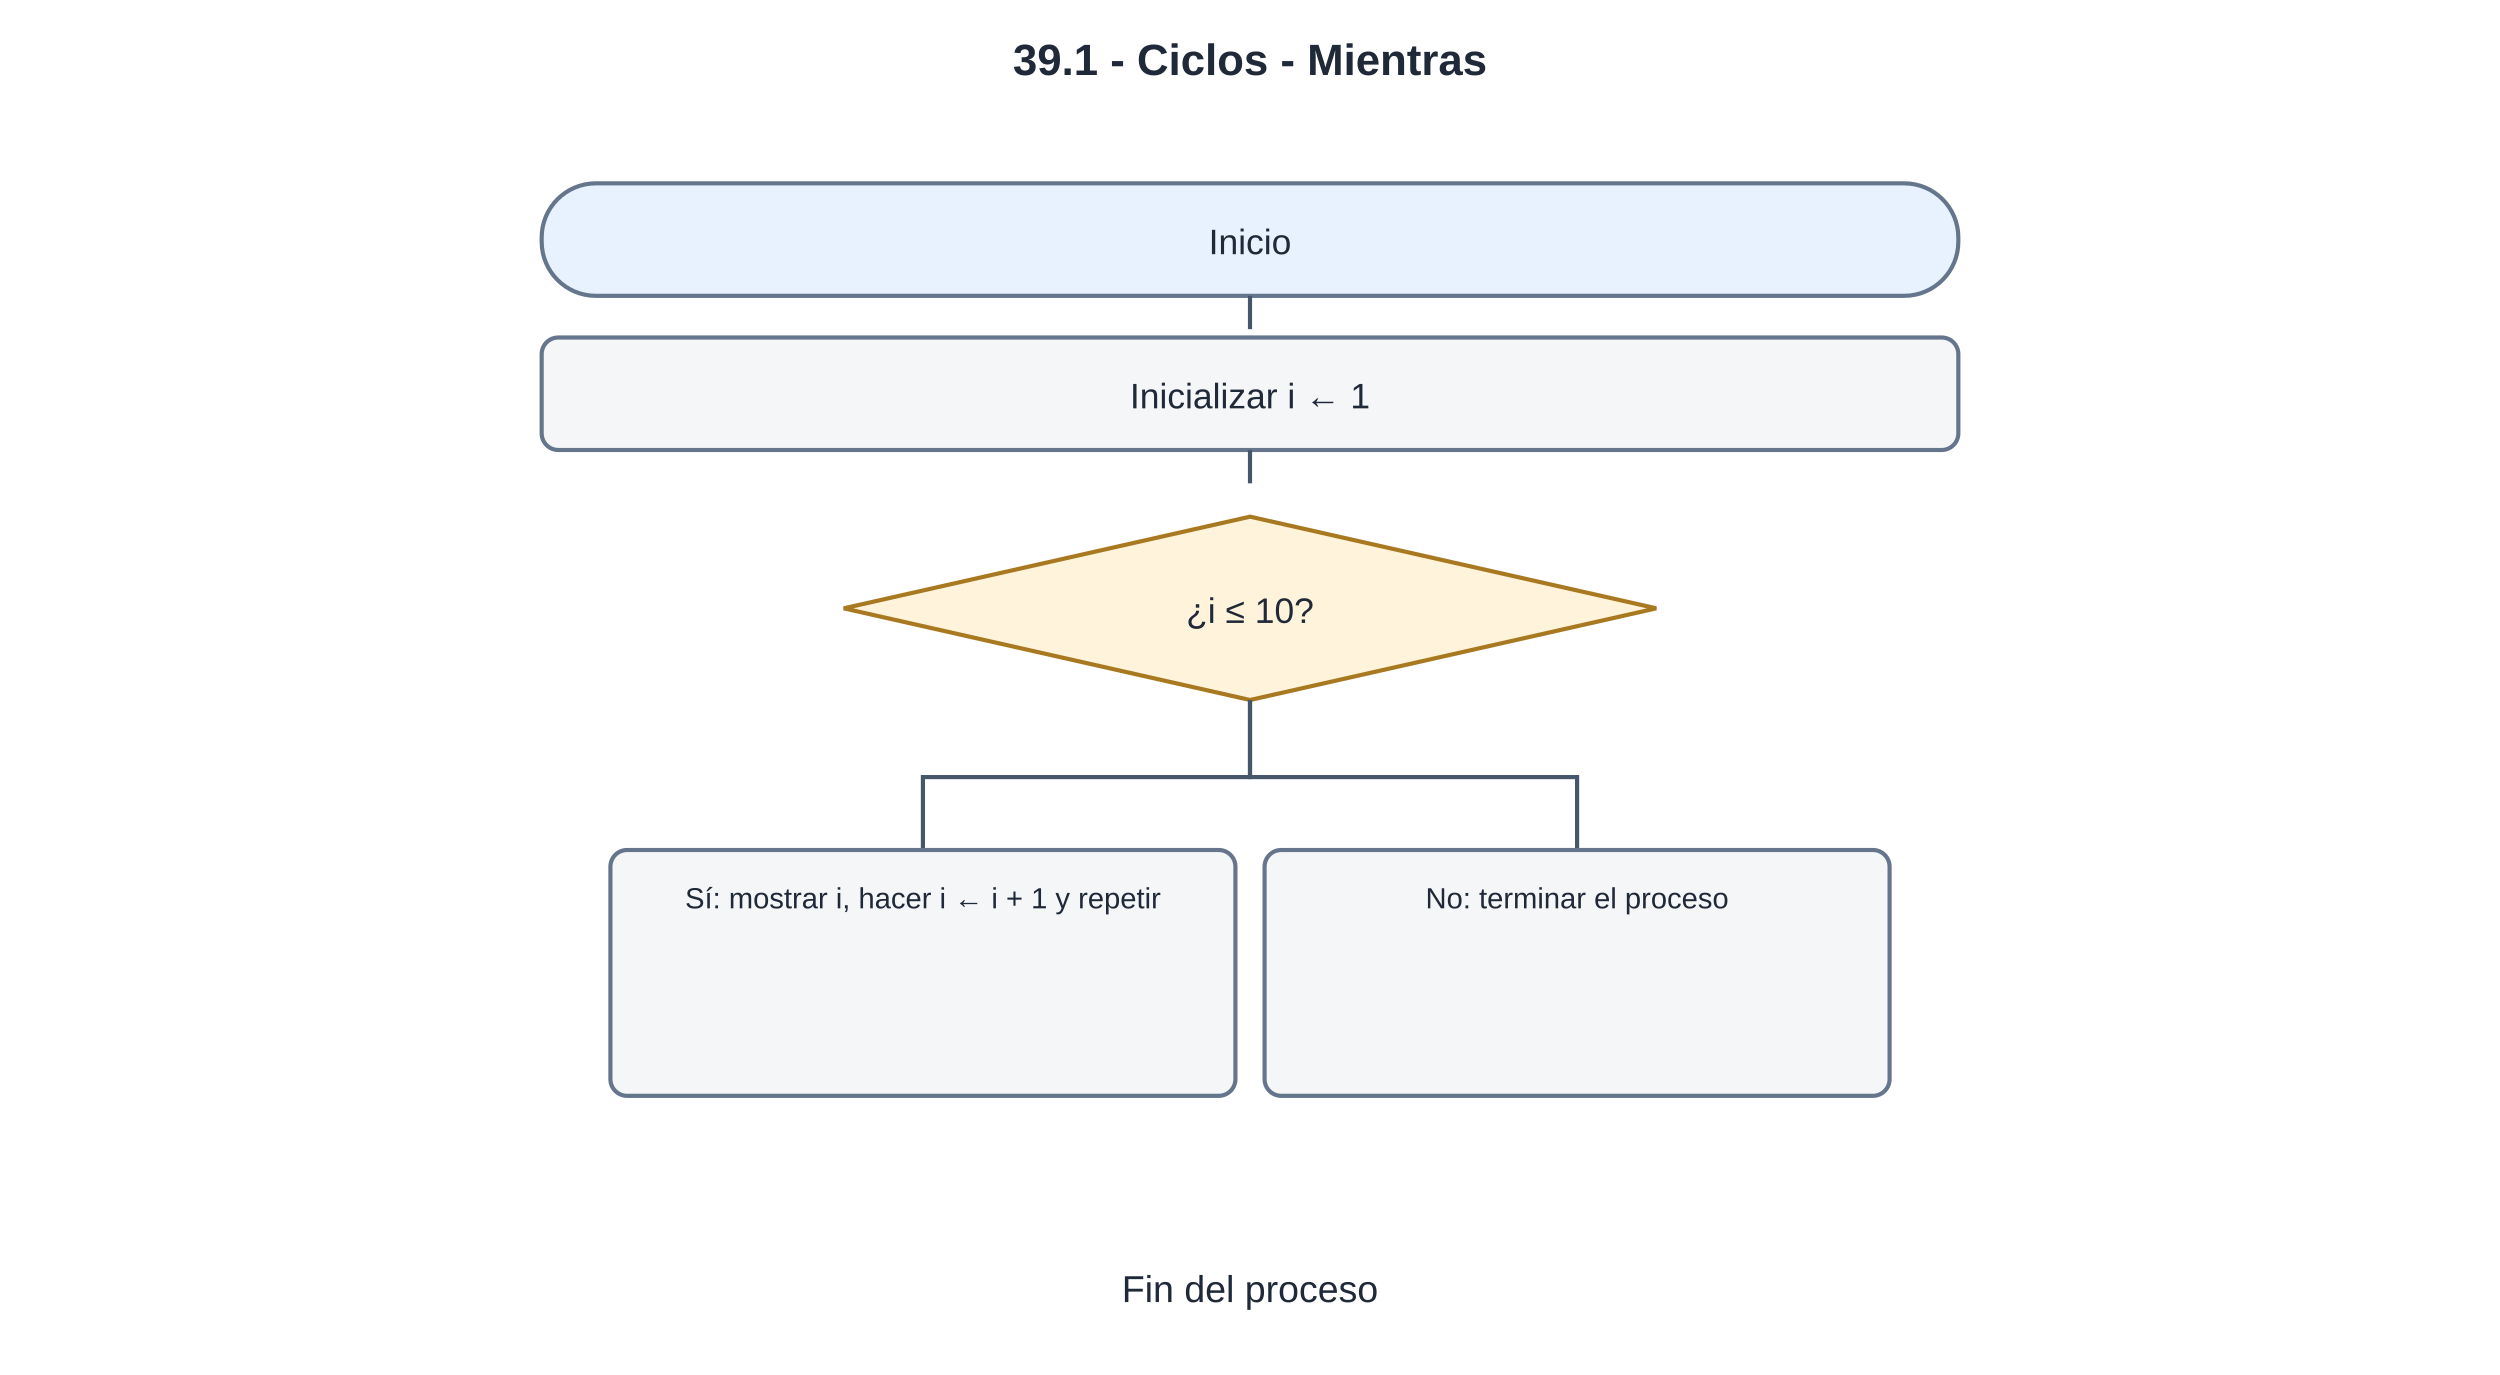
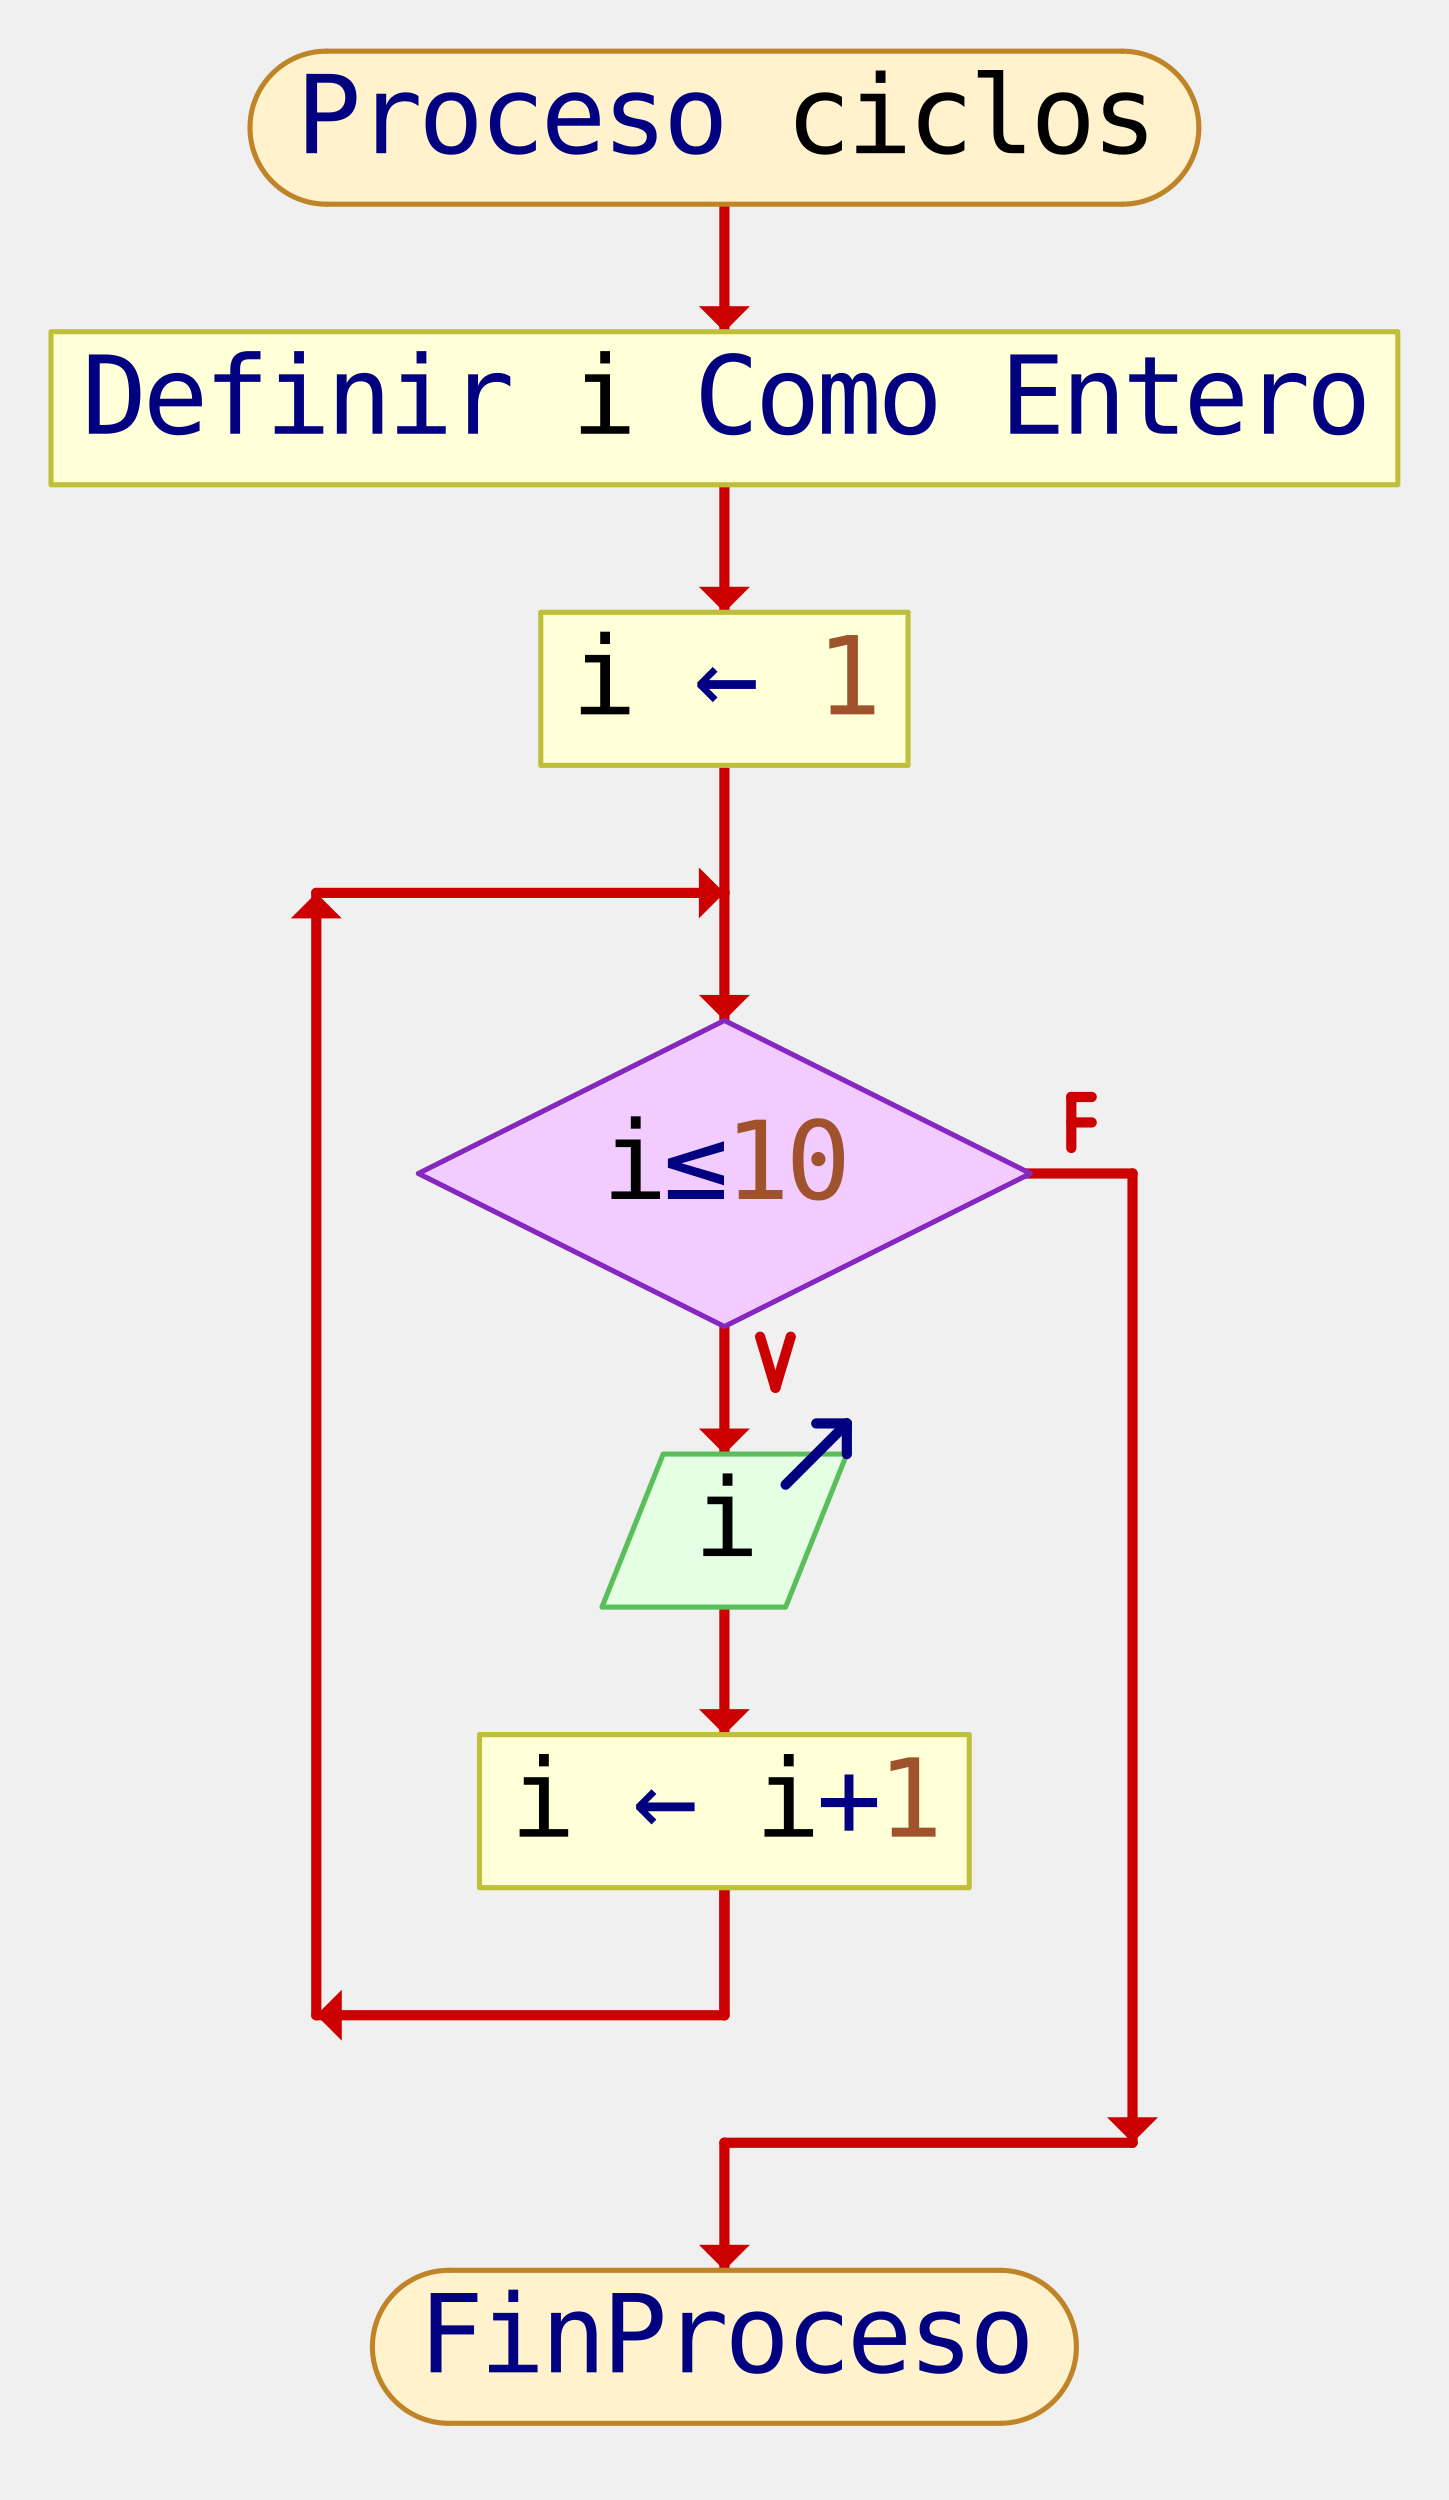
- <svg xmlns="http://www.w3.org/2000/svg" width="1200" height="660" viewBox="0 0 1200 660">
-   <rect width="100%" height="100%" fill="#fff" />
-   <text x="600" y="36" text-anchor="middle" font-family="Arial,sans-serif" font-size="21" font-weight="700" fill="#202938">39.1 - Ciclos - Mientras</text>
-   <rect x="260" y="88" width="680" height="54" rx="26" fill="#e8f2ff" stroke="#65758b" stroke-width="2" />
-   <text x="600" y="122" text-anchor="middle" font-family="Arial,sans-serif" font-size="17" fill="#202938">Inicio</text>
-   <path d="M600 142 V158" stroke="#46576c" stroke-width="2" />
-   <rect x="260" y="162" width="680" height="54" rx="8" fill="#f4f6f8" stroke="#65758b" stroke-width="2" />
-   <text x="600" y="196" text-anchor="middle" font-family="Arial,sans-serif" font-size="17" fill="#202938">Inicializar i ← 1</text>
-   <path d="M600 216 V232" stroke="#46576c" stroke-width="2" />
-   <polygon points="600,248 795,292 600,336 405,292" fill="#fff4db" stroke="#a87920" stroke-width="2" />
-   <text x="600" y="299" text-anchor="middle" font-family="Arial,sans-serif" font-size="17" fill="#202938">¿i ≤ 10?</text>
-   <path d="M600 336 V373 H443 V408" fill="none" stroke="#46576c" stroke-width="2" />
-   <rect x="293" y="408" width="300" height="118" rx="8" fill="#f4f6f8" stroke="#65758b" stroke-width="2" />
-   <text x="443" y="436" text-anchor="middle" font-family="Arial,sans-serif" font-size="14" fill="#202938">Sí: mostrar i, hacer i ← i + 1 y repetir</text>
-   <path d="M600 336 V373 H757 V408" fill="none" stroke="#46576c" stroke-width="2" />
-   <rect x="607" y="408" width="300" height="118" rx="8" fill="#f4f6f8" stroke="#65758b" stroke-width="2" />
-   <text x="757" y="436" text-anchor="middle" font-family="Arial,sans-serif" font-size="14" fill="#202938">No: terminar el proceso</text>
-   <text x="600" y="625" text-anchor="middle" font-family="Arial,sans-serif" font-size="18" fill="#202938">Fin del proceso</text>
+ <svg xmlns="http://www.w3.org/2000/svg" width="10.02cm" height="17.29cm" viewBox="0 0 284 490">
+   <g style="fill:black; stroke:black; stroke-width:1">
+ </g>
+   <g style="stroke-width:2; stroke-linecap:round; stroke-linejoin:round; fill:#FFFFFF; fill-opacity:1.00; stroke:#CC0000; stroke-opacity:1.00;" transform="translate(0 0) scale(1.00 1.00)">
+     <path d="M142 65 L142 40" shape-rendering="auto" />
+   </g>
+   <g style="stroke-width:0; stroke-linecap:round; stroke-linejoin:round; fill:#FFF2CC; fill-opacity:1.00; stroke:#000000; stroke-opacity:0.0;" transform="translate(0 0) scale(1.00 1.00)">
+     <polygon points="64 10 64 40 220 40 220 10 " shape-rendering="auto" style="fill-rule:evenodd;" />
+   </g>
+   <g style="stroke-width:0; stroke-linecap:round; stroke-linejoin:round; fill:#FFF2CC; fill-opacity:1.00; stroke:#000000; stroke-opacity:0.0;" transform="translate(0 0) scale(1.00 1.00)">
+     <ellipse cx="64.00" cy="25.00" rx="15.00" ry="15.00" shape-rendering="auto" />
+   </g>
+   <g style="stroke-width:0; stroke-linecap:round; stroke-linejoin:round; fill:#FFF2CC; fill-opacity:1.00; stroke:#000000; stroke-opacity:0.0;" transform="translate(0 0) scale(1.00 1.00)">
+     <ellipse cx="220.00" cy="25.00" rx="15.00" ry="15.00" shape-rendering="auto" />
+   </g>
+   <g style="stroke-width:1; stroke-linecap:round; stroke-linejoin:round; fill:#FFF2CC; fill-opacity:1.00; stroke:#BF8428; stroke-opacity:1.00;" transform="translate(0 0) scale(1.00 1.00)">
+     <path d="M64 10 L220 10" shape-rendering="auto" />
+   </g>
+   <g style="stroke-width:1; stroke-linecap:round; stroke-linejoin:round; fill:#FFF2CC; fill-opacity:1.00; stroke:#BF8428; stroke-opacity:1.00;" transform="translate(0 0) scale(1.00 1.00)">
+     <path d="M64 40 L220 40" shape-rendering="auto" />
+   </g>
+   <g style="stroke-width:1; stroke-linecap:round; stroke-linejoin:round; fill:#000000; fill-opacity:0.0; stroke:#BF8428; stroke-opacity:1.00;" transform="translate(0 0) scale(1.00 1.00)">
+     <path d="M64.00 10.00 A15.00 15.00 0 0 0 64.00 40.00" shape-rendering="auto" />
+   </g>
+   <g style="stroke-width:1; stroke-linecap:round; stroke-linejoin:round; fill:#000000; fill-opacity:0.0; stroke:#BF8428; stroke-opacity:1.00;" transform="translate(0 0) scale(1.00 1.00)">
+     <path d="M220.00 40.00 A15.00 15.00 0 0 0 220.00 10.00" shape-rendering="auto" />
+   </g>
+   <g style="stroke-width:1; stroke-linecap:round; stroke-linejoin:round; fill:#000000; fill-opacity:0.0; stroke:#BF8428; stroke-opacity:1.00;" transform="translate(0 0) scale(1.00 1.00)">
+     <text x="58.00" y="30.00" textLength="10" style="font-family:Inconsolata; font-weight:400; font-style:normal; font-size:16.00pt; text-decoration: none; fill:#000080; fill-opacity:1.00; stroke:#000080; stroke-opacity:1.00; stroke-width:0; white-space: pre;" xml:space="preserve" transform="rotate(0.00 58.00 30.00)">P</text>
+     <text x="70.00" y="30.00" textLength="10" style="font-family:Inconsolata; font-weight:400; font-style:normal; font-size:16.00pt; text-decoration: none; fill:#000080; fill-opacity:1.00; stroke:#000080; stroke-opacity:1.00; stroke-width:0; white-space: pre;" xml:space="preserve" transform="rotate(0.00 70.00 30.00)">r</text>
+     <text x="82.00" y="30.00" textLength="10" style="font-family:Inconsolata; font-weight:400; font-style:normal; font-size:16.00pt; text-decoration: none; fill:#000080; fill-opacity:1.00; stroke:#000080; stroke-opacity:1.00; stroke-width:0; white-space: pre;" xml:space="preserve" transform="rotate(0.00 82.00 30.00)">o</text>
+     <text x="94.00" y="30.00" textLength="10" style="font-family:Inconsolata; font-weight:400; font-style:normal; font-size:16.00pt; text-decoration: none; fill:#000080; fill-opacity:1.00; stroke:#000080; stroke-opacity:1.00; stroke-width:0; white-space: pre;" xml:space="preserve" transform="rotate(0.00 94.00 30.00)">c</text>
+     <text x="106.00" y="30.00" textLength="10" style="font-family:Inconsolata; font-weight:400; font-style:normal; font-size:16.00pt; text-decoration: none; fill:#000080; fill-opacity:1.00; stroke:#000080; stroke-opacity:1.00; stroke-width:0; white-space: pre;" xml:space="preserve" transform="rotate(0.00 106.00 30.00)">e</text>
+     <text x="118.00" y="30.00" textLength="10" style="font-family:Inconsolata; font-weight:400; font-style:normal; font-size:16.00pt; text-decoration: none; fill:#000080; fill-opacity:1.00; stroke:#000080; stroke-opacity:1.00; stroke-width:0; white-space: pre;" xml:space="preserve" transform="rotate(0.00 118.00 30.00)">s</text>
+     <text x="130.00" y="30.00" textLength="10" style="font-family:Inconsolata; font-weight:400; font-style:normal; font-size:16.00pt; text-decoration: none; fill:#000080; fill-opacity:1.00; stroke:#000080; stroke-opacity:1.00; stroke-width:0; white-space: pre;" xml:space="preserve" transform="rotate(0.00 130.00 30.00)">o</text>
+     <text x="142.00" y="30.00" textLength="10" style="font-family:Inconsolata; font-weight:400; font-style:normal; font-size:16.00pt; text-decoration: none; fill:#000080; fill-opacity:1.00; stroke:#000080; stroke-opacity:1.00; stroke-width:0; white-space: pre;" xml:space="preserve" transform="rotate(0.00 142.00 30.00)"> </text>
+     <text x="154.00" y="30.00" textLength="10" style="font-family:Inconsolata; font-weight:400; font-style:normal; font-size:16.00pt; text-decoration: none; fill:#000000; fill-opacity:1.00; stroke:#000000; stroke-opacity:1.00; stroke-width:0; white-space: pre;" xml:space="preserve" transform="rotate(0.00 154.00 30.00)">c</text>
+     <text x="166.00" y="30.00" textLength="10" style="font-family:Inconsolata; font-weight:400; font-style:normal; font-size:16.00pt; text-decoration: none; fill:#000000; fill-opacity:1.00; stroke:#000000; stroke-opacity:1.00; stroke-width:0; white-space: pre;" xml:space="preserve" transform="rotate(0.00 166.00 30.00)">i</text>
+     <text x="178.00" y="30.00" textLength="10" style="font-family:Inconsolata; font-weight:400; font-style:normal; font-size:16.00pt; text-decoration: none; fill:#000000; fill-opacity:1.00; stroke:#000000; stroke-opacity:1.00; stroke-width:0; white-space: pre;" xml:space="preserve" transform="rotate(0.00 178.00 30.00)">c</text>
+     <text x="190.00" y="30.00" textLength="10" style="font-family:Inconsolata; font-weight:400; font-style:normal; font-size:16.00pt; text-decoration: none; fill:#000000; fill-opacity:1.00; stroke:#000000; stroke-opacity:1.00; stroke-width:0; white-space: pre;" xml:space="preserve" transform="rotate(0.00 190.00 30.00)">l</text>
+     <text x="202.00" y="30.00" textLength="10" style="font-family:Inconsolata; font-weight:400; font-style:normal; font-size:16.00pt; text-decoration: none; fill:#000000; fill-opacity:1.00; stroke:#000000; stroke-opacity:1.00; stroke-width:0; white-space: pre;" xml:space="preserve" transform="rotate(0.00 202.00 30.00)">o</text>
+     <text x="214.00" y="30.00" textLength="10" style="font-family:Inconsolata; font-weight:400; font-style:normal; font-size:16.00pt; text-decoration: none; fill:#000000; fill-opacity:1.00; stroke:#000000; stroke-opacity:1.00; stroke-width:0; white-space: pre;" xml:space="preserve" transform="rotate(0.00 214.00 30.00)">s</text>
+   </g>
+   <g style="stroke-width:0; stroke-linecap:round; stroke-linejoin:round; fill:#CC0000; fill-opacity:1.00; stroke:#000000; stroke-opacity:0.0;" transform="translate(0 0) scale(1.00 1.00)">
+     <polygon points="142 65 137 60 147 60 " shape-rendering="auto" style="fill-rule:evenodd;" />
+   </g>
+   <g style="stroke-width:2; stroke-linecap:round; stroke-linejoin:round; fill:#CC0000; fill-opacity:1.00; stroke:#CC0000; stroke-opacity:1.00;" transform="translate(0 0) scale(1.00 1.00)">
+     <path d="M142 120 L142 95" shape-rendering="auto" />
+   </g>
+   <g style="stroke-width:0; stroke-linecap:round; stroke-linejoin:round; fill:#FFFFD8; fill-opacity:1.00; stroke:#000000; stroke-opacity:0.0;" transform="translate(0 0) scale(1.00 1.00)">
+     <polygon points="10 65 10 95 274 95 274 65 " shape-rendering="auto" style="fill-rule:evenodd;" />
+   </g>
+   <g style="stroke-width:1; stroke-linecap:round; stroke-linejoin:round; fill:#000000; fill-opacity:0.0; stroke:#BFBF3B; stroke-opacity:1.00;" transform="translate(0 0) scale(1.00 1.00)">
+     <polygon points="10 65 10 95 274 95 274 65 " shape-rendering="auto" style="fill-rule:evenodd;" />
+     <text x="16.00" y="85.00" textLength="10" style="font-family:Inconsolata; font-weight:400; font-style:normal; font-size:16.00pt; text-decoration: none; fill:#000080; fill-opacity:1.00; stroke:#000080; stroke-opacity:1.00; stroke-width:0; white-space: pre;" xml:space="preserve" transform="rotate(0.00 16.00 85.00)">D</text>
+     <text x="28.00" y="85.00" textLength="10" style="font-family:Inconsolata; font-weight:400; font-style:normal; font-size:16.00pt; text-decoration: none; fill:#000080; fill-opacity:1.00; stroke:#000080; stroke-opacity:1.00; stroke-width:0; white-space: pre;" xml:space="preserve" transform="rotate(0.00 28.00 85.00)">e</text>
+     <text x="40.00" y="85.00" textLength="10" style="font-family:Inconsolata; font-weight:400; font-style:normal; font-size:16.00pt; text-decoration: none; fill:#000080; fill-opacity:1.00; stroke:#000080; stroke-opacity:1.00; stroke-width:0; white-space: pre;" xml:space="preserve" transform="rotate(0.00 40.00 85.00)">f</text>
+     <text x="52.00" y="85.00" textLength="10" style="font-family:Inconsolata; font-weight:400; font-style:normal; font-size:16.00pt; text-decoration: none; fill:#000080; fill-opacity:1.00; stroke:#000080; stroke-opacity:1.00; stroke-width:0; white-space: pre;" xml:space="preserve" transform="rotate(0.00 52.00 85.00)">i</text>
+     <text x="64.00" y="85.00" textLength="10" style="font-family:Inconsolata; font-weight:400; font-style:normal; font-size:16.00pt; text-decoration: none; fill:#000080; fill-opacity:1.00; stroke:#000080; stroke-opacity:1.00; stroke-width:0; white-space: pre;" xml:space="preserve" transform="rotate(0.00 64.00 85.00)">n</text>
+     <text x="76.00" y="85.00" textLength="10" style="font-family:Inconsolata; font-weight:400; font-style:normal; font-size:16.00pt; text-decoration: none; fill:#000080; fill-opacity:1.00; stroke:#000080; stroke-opacity:1.00; stroke-width:0; white-space: pre;" xml:space="preserve" transform="rotate(0.00 76.00 85.00)">i</text>
+     <text x="88.00" y="85.00" textLength="10" style="font-family:Inconsolata; font-weight:400; font-style:normal; font-size:16.00pt; text-decoration: none; fill:#000080; fill-opacity:1.00; stroke:#000080; stroke-opacity:1.00; stroke-width:0; white-space: pre;" xml:space="preserve" transform="rotate(0.00 88.00 85.00)">r</text>
+     <text x="100.00" y="85.00" textLength="10" style="font-family:Inconsolata; font-weight:400; font-style:normal; font-size:16.00pt; text-decoration: none; fill:#000080; fill-opacity:1.00; stroke:#000080; stroke-opacity:1.00; stroke-width:0; white-space: pre;" xml:space="preserve" transform="rotate(0.00 100.00 85.00)"> </text>
+     <text x="112.00" y="85.00" textLength="10" style="font-family:Inconsolata; font-weight:400; font-style:normal; font-size:16.00pt; text-decoration: none; fill:#000000; fill-opacity:1.00; stroke:#000000; stroke-opacity:1.00; stroke-width:0; white-space: pre;" xml:space="preserve" transform="rotate(0.00 112.00 85.00)">i</text>
+     <text x="124.00" y="85.00" textLength="10" style="font-family:Inconsolata; font-weight:400; font-style:normal; font-size:16.00pt; text-decoration: none; fill:#000080; fill-opacity:1.00; stroke:#000080; stroke-opacity:1.00; stroke-width:0; white-space: pre;" xml:space="preserve" transform="rotate(0.00 124.00 85.00)"> </text>
+     <text x="136.00" y="85.00" textLength="10" style="font-family:Inconsolata; font-weight:400; font-style:normal; font-size:16.00pt; text-decoration: none; fill:#000080; fill-opacity:1.00; stroke:#000080; stroke-opacity:1.00; stroke-width:0; white-space: pre;" xml:space="preserve" transform="rotate(0.00 136.00 85.00)">C</text>
+     <text x="148.00" y="85.00" textLength="10" style="font-family:Inconsolata; font-weight:400; font-style:normal; font-size:16.00pt; text-decoration: none; fill:#000080; fill-opacity:1.00; stroke:#000080; stroke-opacity:1.00; stroke-width:0; white-space: pre;" xml:space="preserve" transform="rotate(0.00 148.00 85.00)">o</text>
+     <text x="160.00" y="85.00" textLength="10" style="font-family:Inconsolata; font-weight:400; font-style:normal; font-size:16.00pt; text-decoration: none; fill:#000080; fill-opacity:1.00; stroke:#000080; stroke-opacity:1.00; stroke-width:0; white-space: pre;" xml:space="preserve" transform="rotate(0.00 160.00 85.00)">m</text>
+     <text x="172.00" y="85.00" textLength="10" style="font-family:Inconsolata; font-weight:400; font-style:normal; font-size:16.00pt; text-decoration: none; fill:#000080; fill-opacity:1.00; stroke:#000080; stroke-opacity:1.00; stroke-width:0; white-space: pre;" xml:space="preserve" transform="rotate(0.00 172.00 85.00)">o</text>
+     <text x="184.00" y="85.00" textLength="10" style="font-family:Inconsolata; font-weight:400; font-style:normal; font-size:16.00pt; text-decoration: none; fill:#000080; fill-opacity:1.00; stroke:#000080; stroke-opacity:1.00; stroke-width:0; white-space: pre;" xml:space="preserve" transform="rotate(0.00 184.00 85.00)"> </text>
+     <text x="196.00" y="85.00" textLength="10" style="font-family:Inconsolata; font-weight:400; font-style:normal; font-size:16.00pt; text-decoration: none; fill:#000080; fill-opacity:1.00; stroke:#000080; stroke-opacity:1.00; stroke-width:0; white-space: pre;" xml:space="preserve" transform="rotate(0.00 196.00 85.00)">E</text>
+     <text x="208.00" y="85.00" textLength="10" style="font-family:Inconsolata; font-weight:400; font-style:normal; font-size:16.00pt; text-decoration: none; fill:#000080; fill-opacity:1.00; stroke:#000080; stroke-opacity:1.00; stroke-width:0; white-space: pre;" xml:space="preserve" transform="rotate(0.00 208.00 85.00)">n</text>
+     <text x="220.00" y="85.00" textLength="10" style="font-family:Inconsolata; font-weight:400; font-style:normal; font-size:16.00pt; text-decoration: none; fill:#000080; fill-opacity:1.00; stroke:#000080; stroke-opacity:1.00; stroke-width:0; white-space: pre;" xml:space="preserve" transform="rotate(0.00 220.00 85.00)">t</text>
+     <text x="232.00" y="85.00" textLength="10" style="font-family:Inconsolata; font-weight:400; font-style:normal; font-size:16.00pt; text-decoration: none; fill:#000080; fill-opacity:1.00; stroke:#000080; stroke-opacity:1.00; stroke-width:0; white-space: pre;" xml:space="preserve" transform="rotate(0.00 232.00 85.00)">e</text>
+     <text x="244.00" y="85.00" textLength="10" style="font-family:Inconsolata; font-weight:400; font-style:normal; font-size:16.00pt; text-decoration: none; fill:#000080; fill-opacity:1.00; stroke:#000080; stroke-opacity:1.00; stroke-width:0; white-space: pre;" xml:space="preserve" transform="rotate(0.00 244.00 85.00)">r</text>
+     <text x="256.00" y="85.00" textLength="10" style="font-family:Inconsolata; font-weight:400; font-style:normal; font-size:16.00pt; text-decoration: none; fill:#000080; fill-opacity:1.00; stroke:#000080; stroke-opacity:1.00; stroke-width:0; white-space: pre;" xml:space="preserve" transform="rotate(0.00 256.00 85.00)">o</text>
+   </g>
+   <g style="stroke-width:0; stroke-linecap:round; stroke-linejoin:round; fill:#CC0000; fill-opacity:1.00; stroke:#000000; stroke-opacity:0.0;" transform="translate(0 0) scale(1.00 1.00)">
+     <polygon points="142 120 137 115 147 115 " shape-rendering="auto" style="fill-rule:evenodd;" />
+   </g>
+   <g style="stroke-width:2; stroke-linecap:round; stroke-linejoin:round; fill:#CC0000; fill-opacity:1.00; stroke:#CC0000; stroke-opacity:1.00;" transform="translate(0 0) scale(1.00 1.00)">
+     <path d="M142 175 L142 150" shape-rendering="auto" />
+   </g>
+   <g style="stroke-width:0; stroke-linecap:round; stroke-linejoin:round; fill:#FFFFD8; fill-opacity:1.00; stroke:#000000; stroke-opacity:0.0;" transform="translate(0 0) scale(1.00 1.00)">
+     <polygon points="106 120 106 150 178 150 178 120 " shape-rendering="auto" style="fill-rule:evenodd;" />
+   </g>
+   <g style="stroke-width:1; stroke-linecap:round; stroke-linejoin:round; fill:#000000; fill-opacity:0.0; stroke:#BFBF3B; stroke-opacity:1.00;" transform="translate(0 0) scale(1.00 1.00)">
+     <polygon points="106 120 106 150 178 150 178 120 " shape-rendering="auto" style="fill-rule:evenodd;" />
+     <text x="112.00" y="140.00" textLength="10" style="font-family:Inconsolata; font-weight:400; font-style:normal; font-size:16.00pt; text-decoration: none; fill:#000000; fill-opacity:1.00; stroke:#000000; stroke-opacity:1.00; stroke-width:0; white-space: pre;" xml:space="preserve" transform="rotate(0.00 112.00 140.00)">i</text>
+     <text x="124.00" y="140.00" textLength="10" style="font-family:Inconsolata; font-weight:400; font-style:normal; font-size:16.00pt; text-decoration: none; fill:#000080; fill-opacity:1.00; stroke:#000080; stroke-opacity:1.00; stroke-width:0; white-space: pre;" xml:space="preserve" transform="rotate(0.00 124.00 140.00)"> </text>
+     <text x="136.00" y="140.00" textLength="10" style="font-family:Inconsolata; font-weight:400; font-style:normal; font-size:16.00pt; text-decoration: none; fill:#000080; fill-opacity:1.00; stroke:#000080; stroke-opacity:1.00; stroke-width:0; white-space: pre;" xml:space="preserve" transform="rotate(0.00 136.00 140.00)">←</text>
+     <text x="148.00" y="140.00" textLength="10" style="font-family:Inconsolata; font-weight:400; font-style:normal; font-size:16.00pt; text-decoration: none; fill:#000080; fill-opacity:1.00; stroke:#000080; stroke-opacity:1.00; stroke-width:0; white-space: pre;" xml:space="preserve" transform="rotate(0.00 148.00 140.00)"> </text>
+     <text x="160.00" y="140.00" textLength="10" style="font-family:Inconsolata; font-weight:400; font-style:normal; font-size:16.00pt; text-decoration: none; fill:#A0522D; fill-opacity:1.00; stroke:#A0522D; stroke-opacity:1.00; stroke-width:0; white-space: pre;" xml:space="preserve" transform="rotate(0.00 160.00 140.00)">1</text>
+   </g>
+   <g style="stroke-width:2; stroke-linecap:round; stroke-linejoin:round; fill:#000000; fill-opacity:0.0; stroke:#CC0000; stroke-opacity:1.00;" transform="translate(0 0) scale(1.00 1.00)">
+     <path d="M152 272 L149 262" shape-rendering="auto" />
+   </g>
+   <g style="stroke-width:2; stroke-linecap:round; stroke-linejoin:round; fill:#000000; fill-opacity:0.0; stroke:#CC0000; stroke-opacity:1.00;" transform="translate(0 0) scale(1.00 1.00)">
+     <path d="M152 272 L155 262" shape-rendering="auto" />
+   </g>
+   <g style="stroke-width:2; stroke-linecap:round; stroke-linejoin:round; fill:#000000; fill-opacity:0.0; stroke:#CC0000; stroke-opacity:1.00;" transform="translate(0 0) scale(1.00 1.00)">
+     <path d="M210 225 L210 215" shape-rendering="auto" />
+   </g>
+   <g style="stroke-width:2; stroke-linecap:round; stroke-linejoin:round; fill:#000000; fill-opacity:0.0; stroke:#CC0000; stroke-opacity:1.00;" transform="translate(0 0) scale(1.00 1.00)">
+     <path d="M210 215 L214 215" shape-rendering="auto" />
+   </g>
+   <g style="stroke-width:2; stroke-linecap:round; stroke-linejoin:round; fill:#000000; fill-opacity:0.0; stroke:#CC0000; stroke-opacity:1.00;" transform="translate(0 0) scale(1.00 1.00)">
+     <path d="M210 220 L214 220" shape-rendering="auto" />
+   </g>
+   <g style="stroke-width:2; stroke-linecap:round; stroke-linejoin:round; fill:#000000; fill-opacity:0.0; stroke:#CC0000; stroke-opacity:1.00;" transform="translate(0 0) scale(1.00 1.00)">
+     <path d="M142 175 L142 200" shape-rendering="auto" />
+   </g>
+   <g style="stroke-width:2; stroke-linecap:round; stroke-linejoin:round; fill:#000000; fill-opacity:0.0; stroke:#CC0000; stroke-opacity:1.00;" transform="translate(0 0) scale(1.00 1.00)">
+     <path d="M142 370 L142 395" shape-rendering="auto" />
+   </g>
+   <g style="stroke-width:2; stroke-linecap:round; stroke-linejoin:round; fill:#000000; fill-opacity:0.0; stroke:#CC0000; stroke-opacity:1.00;" transform="translate(0 0) scale(1.00 1.00)">
+     <path d="M142 395 L62 395" shape-rendering="auto" />
+   </g>
+   <g style="stroke-width:0; stroke-linecap:round; stroke-linejoin:round; fill:#CC0000; fill-opacity:1.00; stroke:#000000; stroke-opacity:0.0;" transform="translate(0 0) scale(1.00 1.00)">
+     <polygon points="67 400 67 390 62 395 " shape-rendering="auto" style="fill-rule:evenodd;" />
+   </g>
+   <g style="stroke-width:2; stroke-linecap:round; stroke-linejoin:round; fill:#CC0000; fill-opacity:1.00; stroke:#CC0000; stroke-opacity:1.00;" transform="translate(0 0) scale(1.00 1.00)">
+     <path d="M62 395 L62 175" shape-rendering="auto" />
+   </g>
+   <g style="stroke-width:0; stroke-linecap:round; stroke-linejoin:round; fill:#CC0000; fill-opacity:1.00; stroke:#000000; stroke-opacity:0.0;" transform="translate(0 0) scale(1.00 1.00)">
+     <polygon points="62 175 57 180 67 180 " shape-rendering="auto" style="fill-rule:evenodd;" />
+   </g>
+   <g style="stroke-width:2; stroke-linecap:round; stroke-linejoin:round; fill:#CC0000; fill-opacity:1.00; stroke:#CC0000; stroke-opacity:1.00;" transform="translate(0 0) scale(1.00 1.00)">
+     <path d="M62 175 L142 175" shape-rendering="auto" />
+   </g>
+   <g style="stroke-width:0; stroke-linecap:round; stroke-linejoin:round; fill:#CC0000; fill-opacity:1.00; stroke:#000000; stroke-opacity:0.0;" transform="translate(0 0) scale(1.00 1.00)">
+     <polygon points="137 180 137 170 142 175 " shape-rendering="auto" style="fill-rule:evenodd;" />
+   </g>
+   <g style="stroke-width:2; stroke-linecap:round; stroke-linejoin:round; fill:#CC0000; fill-opacity:1.00; stroke:#CC0000; stroke-opacity:1.00;" transform="translate(0 0) scale(1.00 1.00)">
+     <path d="M142 230 L222 230" shape-rendering="auto" />
+   </g>
+   <g style="stroke-width:2; stroke-linecap:round; stroke-linejoin:round; fill:#CC0000; fill-opacity:1.00; stroke:#CC0000; stroke-opacity:1.00;" transform="translate(0 0) scale(1.00 1.00)">
+     <path d="M222 230 L222 420" shape-rendering="auto" />
+   </g>
+   <g style="stroke-width:0; stroke-linecap:round; stroke-linejoin:round; fill:#CC0000; fill-opacity:1.00; stroke:#000000; stroke-opacity:0.0;" transform="translate(0 0) scale(1.00 1.00)">
+     <polygon points="222 420 217 415 227 415 " shape-rendering="auto" style="fill-rule:evenodd;" />
+   </g>
+   <g style="stroke-width:2; stroke-linecap:round; stroke-linejoin:round; fill:#CC0000; fill-opacity:1.00; stroke:#CC0000; stroke-opacity:1.00;" transform="translate(0 0) scale(1.00 1.00)">
+     <path d="M142 420 L222 420" shape-rendering="auto" />
+   </g>
+   <g style="stroke-width:2; stroke-linecap:round; stroke-linejoin:round; fill:#CC0000; fill-opacity:1.00; stroke:#CC0000; stroke-opacity:1.00;" transform="translate(0 0) scale(1.00 1.00)">
+     <path d="M142 260 L142 285" shape-rendering="auto" />
+   </g>
+   <g style="stroke-width:0; stroke-linecap:round; stroke-linejoin:round; fill:#CC0000; fill-opacity:1.00; stroke:#000000; stroke-opacity:0.0;" transform="translate(0 0) scale(1.00 1.00)">
+     <polygon points="142 200 137 195 147 195 " shape-rendering="auto" style="fill-rule:evenodd;" />
+   </g>
+   <g style="stroke-width:2; stroke-linecap:round; stroke-linejoin:round; fill:#CC0000; fill-opacity:1.00; stroke:#CC0000; stroke-opacity:1.00;" transform="translate(0 0) scale(1.00 1.00)">
+     <path d="M142 445 L142 420" shape-rendering="auto" />
+   </g>
+   <g style="stroke-width:0; stroke-linecap:round; stroke-linejoin:round; fill:#F2CCFF; fill-opacity:1.00; stroke:#000000; stroke-opacity:0.0;" transform="translate(0 0) scale(1.00 1.00)">
+     <polygon points="142 200 202 230 142 260 82 230 " shape-rendering="auto" style="fill-rule:evenodd;" />
+   </g>
+   <g style="stroke-width:1; stroke-linecap:round; stroke-linejoin:round; fill:#000000; fill-opacity:0.0; stroke:#8428BF; stroke-opacity:1.00;" transform="translate(0 0) scale(1.00 1.00)">
+     <polygon points="142 200 202 230 142 260 82 230 " shape-rendering="auto" style="fill-rule:evenodd;" />
+     <text x="118.00" y="235.00" textLength="10" style="font-family:Inconsolata; font-weight:400; font-style:normal; font-size:16.00pt; text-decoration: none; fill:#000000; fill-opacity:1.00; stroke:#000000; stroke-opacity:1.00; stroke-width:0; white-space: pre;" xml:space="preserve" transform="rotate(0.00 118.00 235.00)">i</text>
+     <text x="130.00" y="235.00" textLength="10" style="font-family:Inconsolata; font-weight:400; font-style:normal; font-size:16.00pt; text-decoration: none; fill:#000080; fill-opacity:1.00; stroke:#000080; stroke-opacity:1.00; stroke-width:0; white-space: pre;" xml:space="preserve" transform="rotate(0.00 130.00 235.00)">≤</text>
+     <text x="142.00" y="235.00" textLength="10" style="font-family:Inconsolata; font-weight:400; font-style:normal; font-size:16.00pt; text-decoration: none; fill:#A0522D; fill-opacity:1.00; stroke:#A0522D; stroke-opacity:1.00; stroke-width:0; white-space: pre;" xml:space="preserve" transform="rotate(0.00 142.00 235.00)">1</text>
+     <text x="154.00" y="235.00" textLength="10" style="font-family:Inconsolata; font-weight:400; font-style:normal; font-size:16.00pt; text-decoration: none; fill:#A0522D; fill-opacity:1.00; stroke:#A0522D; stroke-opacity:1.00; stroke-width:0; white-space: pre;" xml:space="preserve" transform="rotate(0.00 154.00 235.00)">0</text>
+   </g>
+   <g style="stroke-width:0; stroke-linecap:round; stroke-linejoin:round; fill:#CC0000; fill-opacity:1.00; stroke:#000000; stroke-opacity:0.0;" transform="translate(0 0) scale(1.00 1.00)">
+     <polygon points="142 285 137 280 147 280 " shape-rendering="auto" style="fill-rule:evenodd;" />
+   </g>
+   <g style="stroke-width:2; stroke-linecap:round; stroke-linejoin:round; fill:#CC0000; fill-opacity:1.00; stroke:#CC0000; stroke-opacity:1.00;" transform="translate(0 0) scale(1.00 1.00)">
+     <path d="M142 340 L142 315" shape-rendering="auto" />
+   </g>
+   <g style="stroke-width:0; stroke-linecap:round; stroke-linejoin:round; fill:#E5FFE5; fill-opacity:1.00; stroke:#000000; stroke-opacity:0.0;" transform="translate(0 0) scale(1.00 1.00)">
+     <polygon points="166 285 130 285 118 315 154 315 " shape-rendering="auto" style="fill-rule:evenodd;" />
+   </g>
+   <g style="stroke-width:1; stroke-linecap:round; stroke-linejoin:round; fill:#000000; fill-opacity:0.0; stroke:#5ABF5A; stroke-opacity:1.00;" transform="translate(0 0) scale(1.00 1.00)">
+     <polygon points="166 285 130 285 118 315 154 315 " shape-rendering="auto" style="fill-rule:evenodd;" />
+   </g>
+   <g style="stroke-width:2; stroke-linecap:round; stroke-linejoin:round; fill:#000000; fill-opacity:0.0; stroke:#000080; stroke-opacity:1.00;" transform="translate(0 0) scale(1.00 1.00)">
+     <path d="M154 291 L166 279" shape-rendering="auto" />
+   </g>
+   <g style="stroke-width:2; stroke-linecap:round; stroke-linejoin:round; fill:#000000; fill-opacity:0.0; stroke:#000080; stroke-opacity:1.00;" transform="translate(0 0) scale(1.00 1.00)">
+     <path d="M166 279 L160 279" shape-rendering="auto" />
+   </g>
+   <g style="stroke-width:2; stroke-linecap:round; stroke-linejoin:round; fill:#000000; fill-opacity:0.0; stroke:#000080; stroke-opacity:1.00;" transform="translate(0 0) scale(1.00 1.00)">
+     <path d="M166 279 L166 285" shape-rendering="auto" />
+     <text x="136.00" y="305.00" textLength="10" style="font-family:Inconsolata; font-weight:400; font-style:normal; font-size:16.00pt; text-decoration: none; fill:#000000; fill-opacity:1.00; stroke:#000000; stroke-opacity:1.00; stroke-width:0; white-space: pre;" xml:space="preserve" transform="rotate(0.00 136.00 305.00)">i</text>
+   </g>
+   <g style="stroke-width:0; stroke-linecap:round; stroke-linejoin:round; fill:#CC0000; fill-opacity:1.00; stroke:#000000; stroke-opacity:0.0;" transform="translate(0 0) scale(1.00 1.00)">
+     <polygon points="142 340 137 335 147 335 " shape-rendering="auto" style="fill-rule:evenodd;" />
+   </g>
+   <g style="stroke-width:2; stroke-linecap:round; stroke-linejoin:round; fill:#CC0000; fill-opacity:1.00; stroke:#CC0000; stroke-opacity:1.00;" transform="translate(0 0) scale(1.00 1.00)">
+     <path d="M142 395 L142 370" shape-rendering="auto" />
+   </g>
+   <g style="stroke-width:0; stroke-linecap:round; stroke-linejoin:round; fill:#FFFFD8; fill-opacity:1.00; stroke:#000000; stroke-opacity:0.0;" transform="translate(0 0) scale(1.00 1.00)">
+     <polygon points="94 340 94 370 190 370 190 340 " shape-rendering="auto" style="fill-rule:evenodd;" />
+   </g>
+   <g style="stroke-width:1; stroke-linecap:round; stroke-linejoin:round; fill:#000000; fill-opacity:0.0; stroke:#BFBF3B; stroke-opacity:1.00;" transform="translate(0 0) scale(1.00 1.00)">
+     <polygon points="94 340 94 370 190 370 190 340 " shape-rendering="auto" style="fill-rule:evenodd;" />
+     <text x="100.00" y="360.00" textLength="10" style="font-family:Inconsolata; font-weight:400; font-style:normal; font-size:16.00pt; text-decoration: none; fill:#000000; fill-opacity:1.00; stroke:#000000; stroke-opacity:1.00; stroke-width:0; white-space: pre;" xml:space="preserve" transform="rotate(0.00 100.00 360.00)">i</text>
+     <text x="112.00" y="360.00" textLength="10" style="font-family:Inconsolata; font-weight:400; font-style:normal; font-size:16.00pt; text-decoration: none; fill:#000080; fill-opacity:1.00; stroke:#000080; stroke-opacity:1.00; stroke-width:0; white-space: pre;" xml:space="preserve" transform="rotate(0.00 112.00 360.00)"> </text>
+     <text x="124.00" y="360.00" textLength="10" style="font-family:Inconsolata; font-weight:400; font-style:normal; font-size:16.00pt; text-decoration: none; fill:#000080; fill-opacity:1.00; stroke:#000080; stroke-opacity:1.00; stroke-width:0; white-space: pre;" xml:space="preserve" transform="rotate(0.00 124.00 360.00)">←</text>
+     <text x="136.00" y="360.00" textLength="10" style="font-family:Inconsolata; font-weight:400; font-style:normal; font-size:16.00pt; text-decoration: none; fill:#000080; fill-opacity:1.00; stroke:#000080; stroke-opacity:1.00; stroke-width:0; white-space: pre;" xml:space="preserve" transform="rotate(0.00 136.00 360.00)"> </text>
+     <text x="148.00" y="360.00" textLength="10" style="font-family:Inconsolata; font-weight:400; font-style:normal; font-size:16.00pt; text-decoration: none; fill:#000000; fill-opacity:1.00; stroke:#000000; stroke-opacity:1.00; stroke-width:0; white-space: pre;" xml:space="preserve" transform="rotate(0.00 148.00 360.00)">i</text>
+     <text x="160.00" y="360.00" textLength="10" style="font-family:Inconsolata; font-weight:400; font-style:normal; font-size:16.00pt; text-decoration: none; fill:#000080; fill-opacity:1.00; stroke:#000080; stroke-opacity:1.00; stroke-width:0; white-space: pre;" xml:space="preserve" transform="rotate(0.00 160.00 360.00)">+</text>
+     <text x="172.00" y="360.00" textLength="10" style="font-family:Inconsolata; font-weight:400; font-style:normal; font-size:16.00pt; text-decoration: none; fill:#A0522D; fill-opacity:1.00; stroke:#A0522D; stroke-opacity:1.00; stroke-width:0; white-space: pre;" xml:space="preserve" transform="rotate(0.00 172.00 360.00)">1</text>
+   </g>
+   <g style="stroke-width:0; stroke-linecap:round; stroke-linejoin:round; fill:#CC0000; fill-opacity:1.00; stroke:#000000; stroke-opacity:0.0;" transform="translate(0 0) scale(1.00 1.00)">
+     <polygon points="142 445 137 440 147 440 " shape-rendering="auto" style="fill-rule:evenodd;" />
+   </g>
+   <g style="stroke-width:0; stroke-linecap:round; stroke-linejoin:round; fill:#FFF2CC; fill-opacity:1.00; stroke:#000000; stroke-opacity:0.0;" transform="translate(0 0) scale(1.00 1.00)">
+     <polygon points="88 445 88 475 196 475 196 445 " shape-rendering="auto" style="fill-rule:evenodd;" />
+   </g>
+   <g style="stroke-width:0; stroke-linecap:round; stroke-linejoin:round; fill:#FFF2CC; fill-opacity:1.00; stroke:#000000; stroke-opacity:0.0;" transform="translate(0 0) scale(1.00 1.00)">
+     <ellipse cx="88.00" cy="460.00" rx="15.00" ry="15.00" shape-rendering="auto" />
+   </g>
+   <g style="stroke-width:0; stroke-linecap:round; stroke-linejoin:round; fill:#FFF2CC; fill-opacity:1.00; stroke:#000000; stroke-opacity:0.0;" transform="translate(0 0) scale(1.00 1.00)">
+     <ellipse cx="196.00" cy="460.00" rx="15.00" ry="15.00" shape-rendering="auto" />
+   </g>
+   <g style="stroke-width:1; stroke-linecap:round; stroke-linejoin:round; fill:#FFF2CC; fill-opacity:1.00; stroke:#BF8428; stroke-opacity:1.00;" transform="translate(0 0) scale(1.00 1.00)">
+     <path d="M88 445 L196 445" shape-rendering="auto" />
+   </g>
+   <g style="stroke-width:1; stroke-linecap:round; stroke-linejoin:round; fill:#FFF2CC; fill-opacity:1.00; stroke:#BF8428; stroke-opacity:1.00;" transform="translate(0 0) scale(1.00 1.00)">
+     <path d="M88 475 L196 475" shape-rendering="auto" />
+   </g>
+   <g style="stroke-width:1; stroke-linecap:round; stroke-linejoin:round; fill:#000000; fill-opacity:0.0; stroke:#BF8428; stroke-opacity:1.00;" transform="translate(0 0) scale(1.00 1.00)">
+     <path d="M88.00 445.00 A15.00 15.00 0 0 0 88.00 475.00" shape-rendering="auto" />
+   </g>
+   <g style="stroke-width:1; stroke-linecap:round; stroke-linejoin:round; fill:#000000; fill-opacity:0.0; stroke:#BF8428; stroke-opacity:1.00;" transform="translate(0 0) scale(1.00 1.00)">
+     <path d="M196.00 475.00 A15.00 15.00 0 0 0 196.00 445.00" shape-rendering="auto" />
+   </g>
+   <g style="stroke-width:1; stroke-linecap:round; stroke-linejoin:round; fill:#000000; fill-opacity:0.0; stroke:#BF8428; stroke-opacity:1.00;" transform="translate(0 0) scale(1.00 1.00)">
+     <text x="82.00" y="465.00" textLength="10" style="font-family:Inconsolata; font-weight:400; font-style:normal; font-size:16.00pt; text-decoration: none; fill:#000080; fill-opacity:1.00; stroke:#000080; stroke-opacity:1.00; stroke-width:0; white-space: pre;" xml:space="preserve" transform="rotate(0.00 82.00 465.00)">F</text>
+     <text x="94.00" y="465.00" textLength="10" style="font-family:Inconsolata; font-weight:400; font-style:normal; font-size:16.00pt; text-decoration: none; fill:#000080; fill-opacity:1.00; stroke:#000080; stroke-opacity:1.00; stroke-width:0; white-space: pre;" xml:space="preserve" transform="rotate(0.00 94.00 465.00)">i</text>
+     <text x="106.00" y="465.00" textLength="10" style="font-family:Inconsolata; font-weight:400; font-style:normal; font-size:16.00pt; text-decoration: none; fill:#000080; fill-opacity:1.00; stroke:#000080; stroke-opacity:1.00; stroke-width:0; white-space: pre;" xml:space="preserve" transform="rotate(0.00 106.00 465.00)">n</text>
+     <text x="118.00" y="465.00" textLength="10" style="font-family:Inconsolata; font-weight:400; font-style:normal; font-size:16.00pt; text-decoration: none; fill:#000080; fill-opacity:1.00; stroke:#000080; stroke-opacity:1.00; stroke-width:0; white-space: pre;" xml:space="preserve" transform="rotate(0.00 118.00 465.00)">P</text>
+     <text x="130.00" y="465.00" textLength="10" style="font-family:Inconsolata; font-weight:400; font-style:normal; font-size:16.00pt; text-decoration: none; fill:#000080; fill-opacity:1.00; stroke:#000080; stroke-opacity:1.00; stroke-width:0; white-space: pre;" xml:space="preserve" transform="rotate(0.00 130.00 465.00)">r</text>
+     <text x="142.00" y="465.00" textLength="10" style="font-family:Inconsolata; font-weight:400; font-style:normal; font-size:16.00pt; text-decoration: none; fill:#000080; fill-opacity:1.00; stroke:#000080; stroke-opacity:1.00; stroke-width:0; white-space: pre;" xml:space="preserve" transform="rotate(0.00 142.00 465.00)">o</text>
+     <text x="154.00" y="465.00" textLength="10" style="font-family:Inconsolata; font-weight:400; font-style:normal; font-size:16.00pt; text-decoration: none; fill:#000080; fill-opacity:1.00; stroke:#000080; stroke-opacity:1.00; stroke-width:0; white-space: pre;" xml:space="preserve" transform="rotate(0.00 154.00 465.00)">c</text>
+     <text x="166.00" y="465.00" textLength="10" style="font-family:Inconsolata; font-weight:400; font-style:normal; font-size:16.00pt; text-decoration: none; fill:#000080; fill-opacity:1.00; stroke:#000080; stroke-opacity:1.00; stroke-width:0; white-space: pre;" xml:space="preserve" transform="rotate(0.00 166.00 465.00)">e</text>
+     <text x="178.00" y="465.00" textLength="10" style="font-family:Inconsolata; font-weight:400; font-style:normal; font-size:16.00pt; text-decoration: none; fill:#000080; fill-opacity:1.00; stroke:#000080; stroke-opacity:1.00; stroke-width:0; white-space: pre;" xml:space="preserve" transform="rotate(0.00 178.00 465.00)">s</text>
+     <text x="190.00" y="465.00" textLength="10" style="font-family:Inconsolata; font-weight:400; font-style:normal; font-size:16.00pt; text-decoration: none; fill:#000080; fill-opacity:1.00; stroke:#000080; stroke-opacity:1.00; stroke-width:0; white-space: pre;" xml:space="preserve" transform="rotate(0.00 190.00 465.00)">o</text>
+   </g>
</svg>
